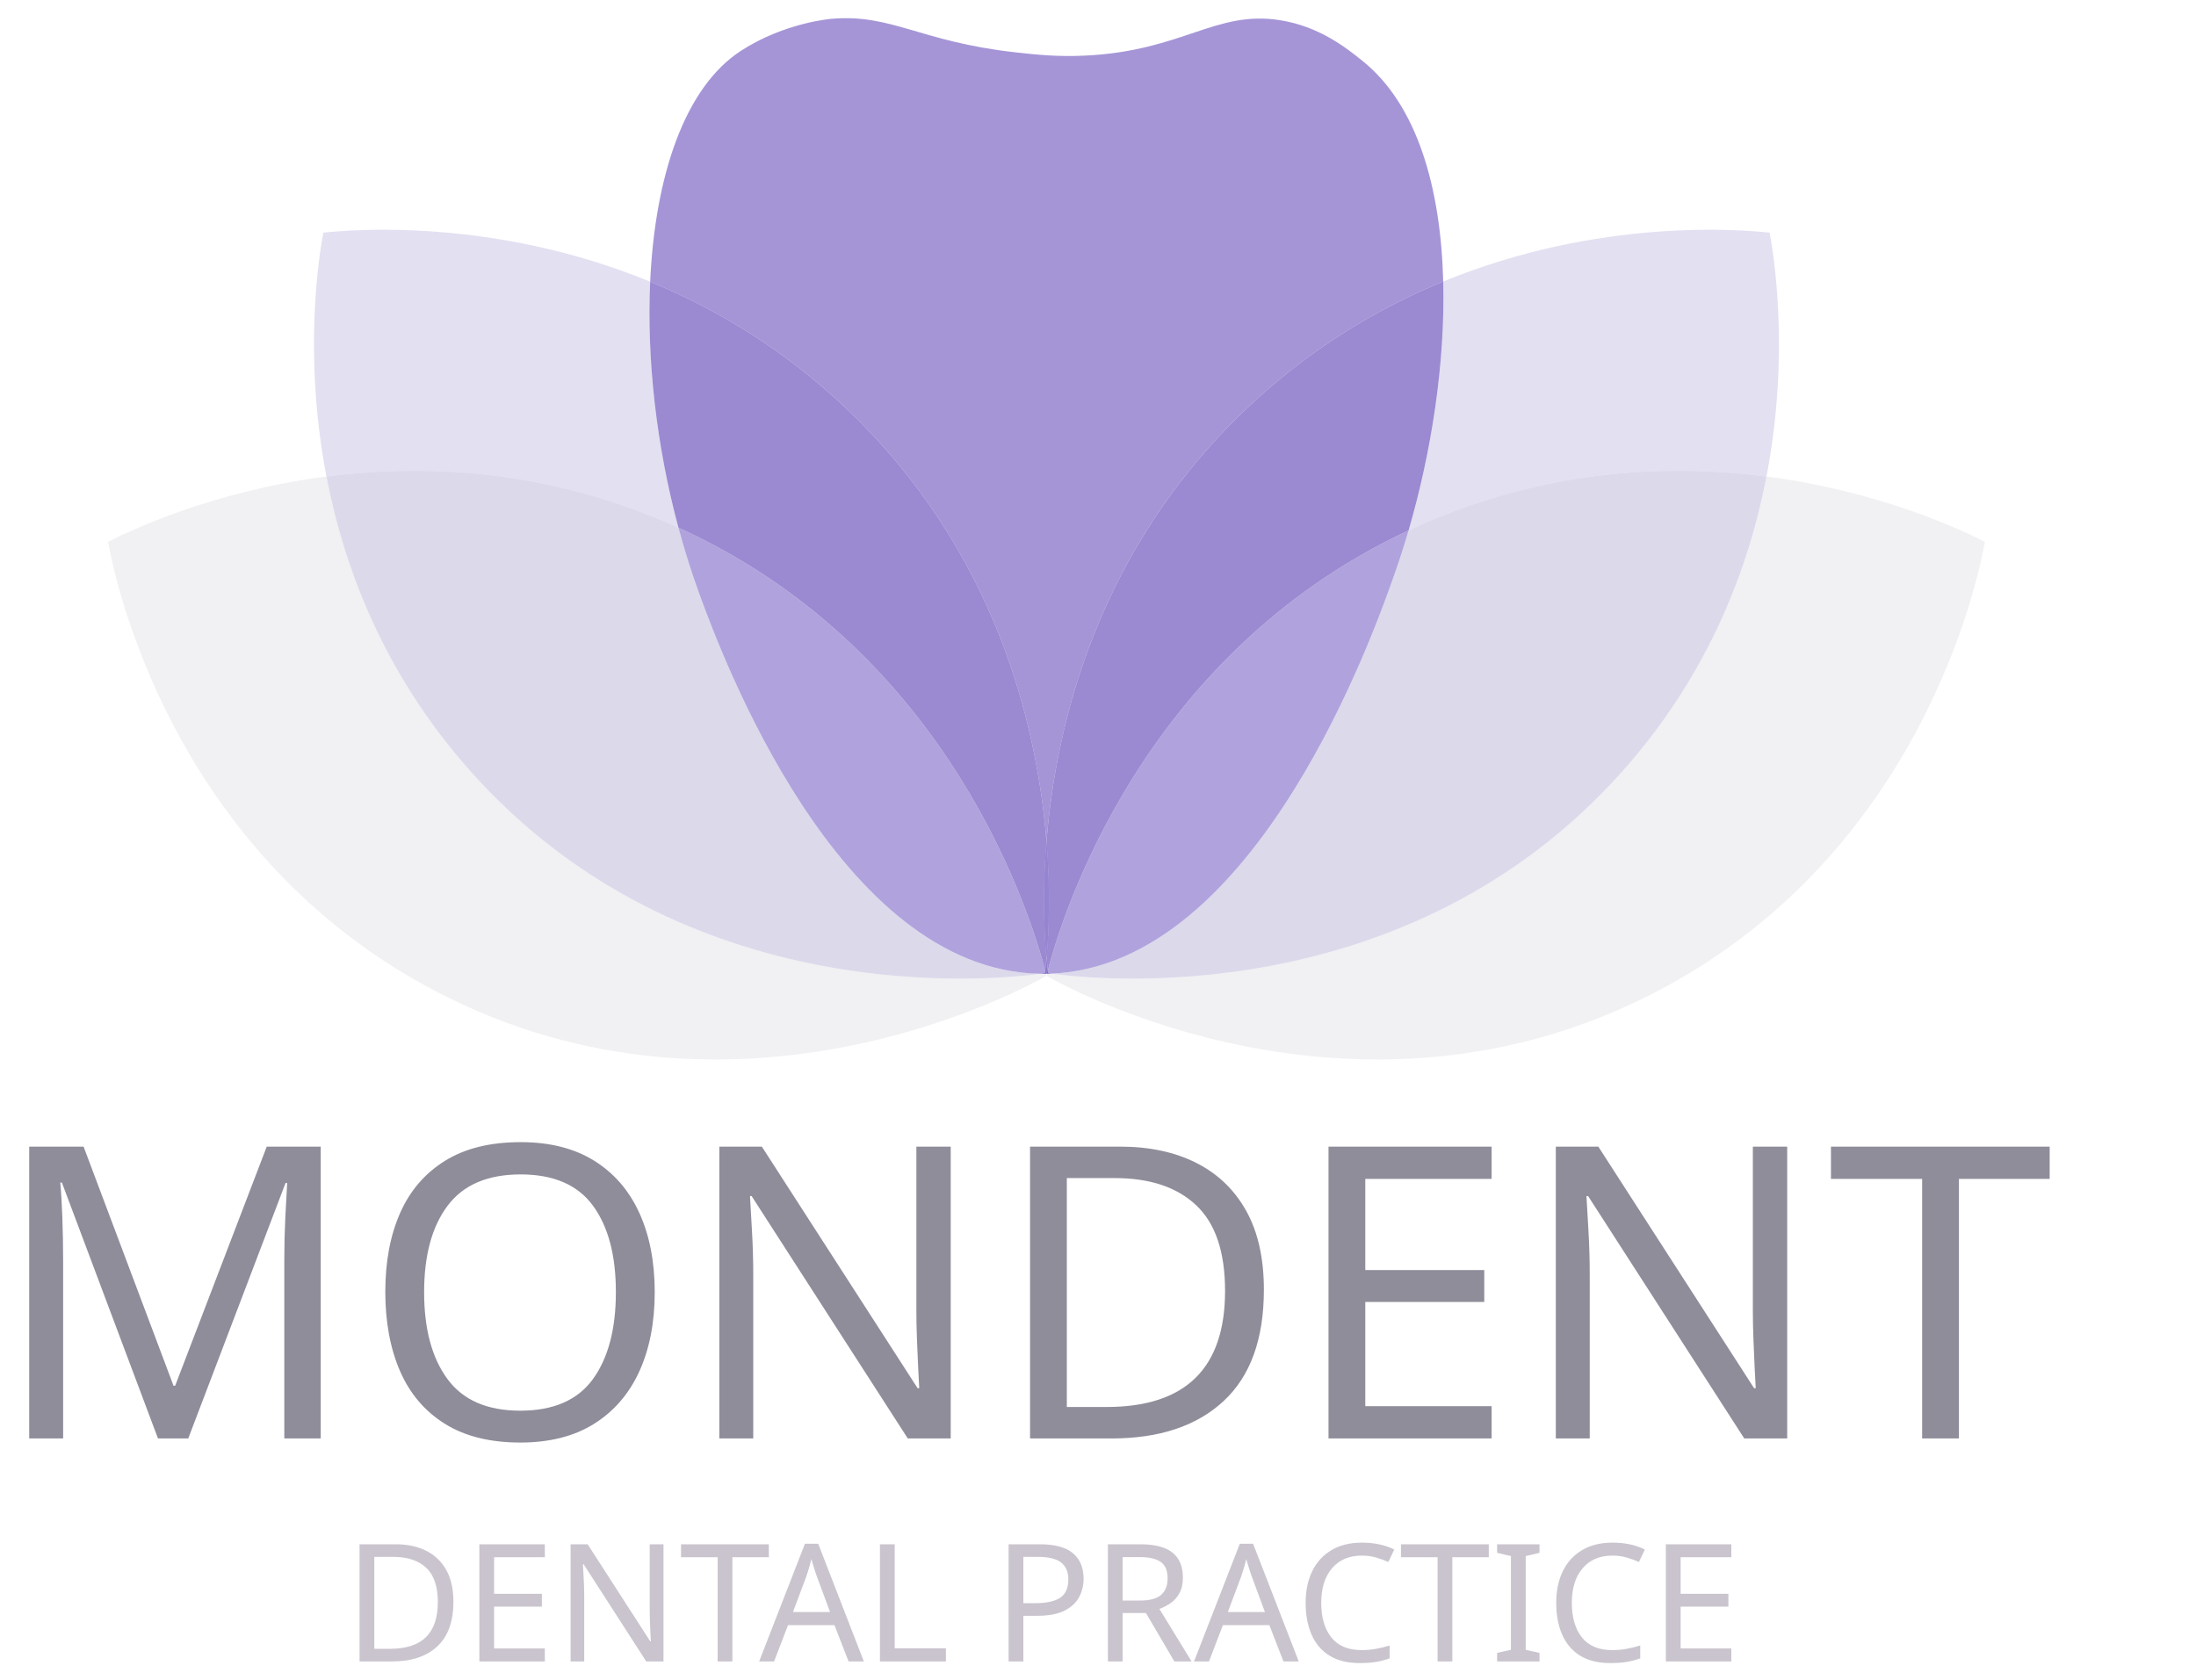
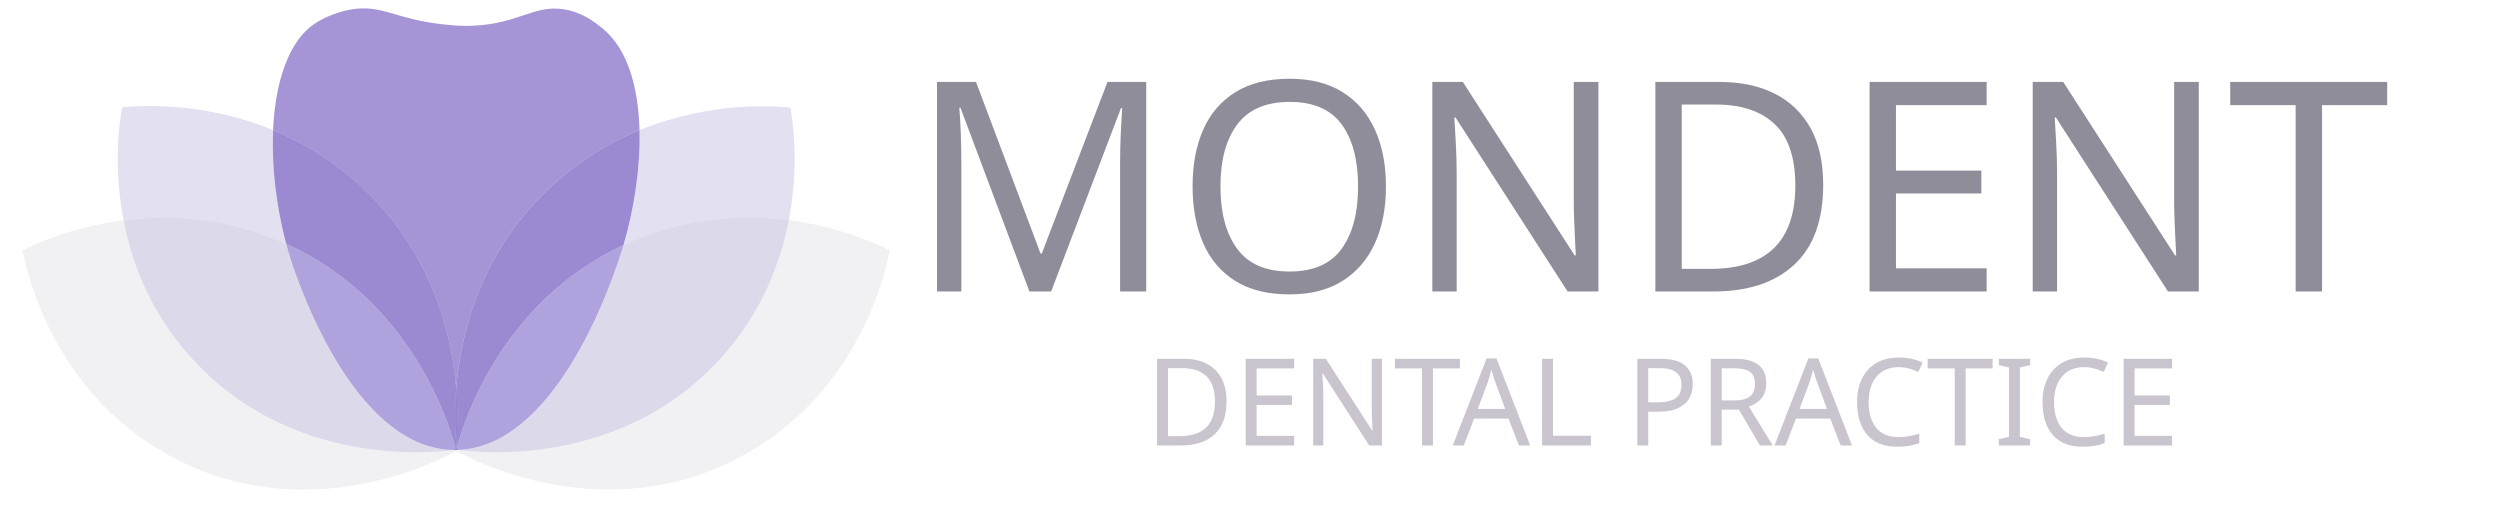
- <svg xmlns="http://www.w3.org/2000/svg" version="1.1" x="0px" y="0px" viewBox="0 0 1134.87 868.12" style="enable-background:new 0 0 1134.87 868.12;" xml:space="preserve">
+ <svg xmlns="http://www.w3.org/2000/svg" version="1.1" id="Layer_1" x="0px" y="0px" viewBox="0 0 2796.3 576" style="enable-background:new 0 0 2796.3 576;" xml:space="preserve">
  <style type="text/css">
- 	.st0{opacity:0.5;fill:#E4E1E6;}
- 	.st1{opacity:0.5;fill:#725AC1;}
- 	.st2{opacity:0.5;fill:#C5C2E3;}
- 	.st3{opacity:0.5;fill:#B9B4D8;}
- 	.st4{opacity:0.75;fill:#9584D1;}
- 	.st5{opacity:0.8;fill:#8E7BCD;}
- 	.st6{opacity:0.8;fill:#826CC6;}
- 	.st7{opacity:0.8;fill:#725AC1;}
- 	.st8{opacity:0.51;fill:#242038;}
+ 	.st0{opacity:0.5;fill:#E4E1E6;enable-background:new    ;}
+ 	.st1{opacity:0.5;fill:#725AC1;enable-background:new    ;}
+ 	.st2{opacity:0.5;fill:#C5C2E3;enable-background:new    ;}
+ 	.st3{opacity:0.5;fill:#B9B4D8;enable-background:new    ;}
+ 	.st4{opacity:0.75;fill:#9584D1;enable-background:new    ;}
+ 	.st5{opacity:0.8;fill:#8E7BCD;enable-background:new    ;}
+ 	.st6{opacity:0.8;fill:#826CC6;enable-background:new    ;}
+ 	.st7{opacity:0.8;fill:#725AC1;enable-background:new    ;}
+ 	.st8{opacity:0.51;fill:#242038;enable-background:new    ;}
	.st9{font-family:'Futura-Medium';}
- 	.st10{font-size:211.283px;}
+ 	.st10{font-size:328.226px;}
	.st11{fill:#CAC4CE;}
- 	.st12{font-size:84.81px;}
+ 	.st12{font-size:135.816px;}
</style>
-   <g id="Layer_1">
+   <g id="Layer_1_00000012461195315462567550000002222153664700255137_">
</g>
  <g id="Layer_3">
</g>
-   <g id="Layer_2">
-     <path class="st0" d="M540.81,504.4c-10.1,5.82-160.32,88.88-315.18,8.21C87.49,440.63,58.99,297.38,55.84,280.07   c10-5.07,52.79-25.95,112.88-33.76c9.14,47.64,29.96,102.21,73.92,151.79c111,125.21,271.71,108.45,295.07,105.24   c0.28,0.01,0.58,0.01,0.87,0.01c0.67,0,1.32,0,1.97-0.02C540.65,503.74,540.73,504.09,540.81,504.4z" />
-     <path class="st1" d="M540.55,503.33c-0.65,0.02-1.3,0.02-1.97,0.02c-0.29,0-0.59,0-0.87-0.01c1.01-0.15,1.77-0.26,2.25-0.34   c0.05-0.38,0.1-0.83,0.16-1.35C540.28,502.27,540.42,502.84,540.55,503.33z" />
-     <path class="st2" d="M350.61,272.75c-3.08-1.39-6.2-2.75-9.38-4.08c-63.37-26.44-123.66-28.73-172.51-22.36   c-12.38-64.37-3.48-116.13-1.62-126.05c14.26-1.49,87.84-7.98,168.9,25.35C334.19,185.5,339.17,230.19,350.61,272.75z" />
-     <path class="st3" d="M537.71,503.34c-23.36,3.21-184.07,19.97-295.07-105.24c-43.96-49.58-64.78-104.15-73.92-151.79   c48.85-6.37,109.14-4.08,172.51,22.36c3.18,1.33,6.3,2.69,9.38,4.08c3.19,11.88,6.88,23.58,11.06,34.97   C372.67,337.62,432.99,501.76,537.71,503.34z" />
-     <path class="st1" d="M540.81,495.08c-1.05-11.52-2.2-32.93,0-60.15C543,462.16,541.85,483.58,540.81,495.08z" />
-     <path class="st0" d="M1025.76,280.07c-3.13,17.31-31.65,160.56-169.79,232.54c-154.86,80.67-305.06-2.39-315.16-8.21   c0.07-0.31,0.16-0.66,0.26-1.07c0.78,0,1.55-0.03,2.32-0.07c0.01,0,0.01,0,0.02,0c21.44,3.04,183.73,20.99,295.55-105.16   c43.97-49.58,64.78-104.15,73.93-151.79C972.97,254.12,1015.76,275,1025.76,280.07z" />
-     <path class="st1" d="M543.39,503.26c-0.77,0.04-1.54,0.07-2.32,0.07c0.13-0.49,0.27-1.06,0.43-1.68c0.06,0.52,0.11,0.97,0.16,1.35   C542.05,503.06,542.64,503.15,543.39,503.26z" />
-     <path class="st2" d="M912.89,246.31c-48.85-6.37-109.14-4.08-172.51,22.36c-4.23,1.77-8.38,3.61-12.43,5.49   c11.88-40.78,18.97-86.79,17.89-128.64c80.96-33.22,154.42-26.75,168.67-25.26C916.37,130.18,925.27,181.94,912.89,246.31z" />
-     <path class="st1" d="M540.81,495.08c-1.05-11.52-2.2-32.93,0-60.15C543,462.16,541.85,483.58,540.81,495.08z" />
-     <path class="st3" d="M912.89,246.31c-9.15,47.64-29.96,102.21-73.93,151.79C727.14,524.25,564.85,506.3,543.41,503.26   c106.68-4.43,167.3-177.96,177.76-207.91c2.41-6.86,4.66-13.94,6.78-21.19c4.05-1.88,8.2-3.72,12.43-5.49   C803.75,242.23,864.04,239.94,912.89,246.31z" />
-     <path class="st4" d="M540.12,501.65c-0.06,0.52-0.11,0.97-0.16,1.35c-0.48,0.08-1.24,0.19-2.25,0.34   c-104.72-1.58-165.04-165.72-176.04-195.62c-4.18-11.39-7.87-23.09-11.06-34.97C492.06,336.96,533.46,475.92,540.12,501.65z" />
-     <path class="st4" d="M727.95,274.16c-2.12,7.25-4.37,14.33-6.78,21.19c-10.46,29.95-71.08,203.48-177.76,207.91   c-0.01,0-0.01,0-0.02,0c-0.75-0.11-1.34-0.2-1.73-0.26c-0.05-0.38-0.1-0.83-0.16-1.35C548.09,476.11,588.94,338.98,727.95,274.16z" />
-     <path class="st5" d="M745.84,145.52c-33.94,13.93-69.21,34.83-101.97,66.02c-76.64,72.92-98.18,162.62-103.06,223.39   c-4.89-60.76-26.43-150.45-103.07-223.39c-32.69-31.11-67.86-51.99-101.74-65.93c2.52-54.78,17.86-100.54,46.97-119.39   c22.77-14.73,46.91-16.51,46.91-16.51C460.8,7.1,475.47,21.51,524.32,27c10.95,1.22,21.81,2.45,36.59,1.74   c50.32-2.45,67.14-23.48,100.41-18.33c20.48,3.18,34.39,14.32,42.75,21.02C732.39,54.12,744.59,97.02,745.84,145.52z" />
-     <path class="st6" d="M540.81,495.08c-0.25,2.8-0.49,5-0.69,6.57c-6.66-25.73-48.06-164.69-189.51-228.9   c-11.44-42.56-16.42-87.25-14.61-127.14c33.88,13.94,69.05,34.82,101.74,65.93c76.64,72.94,98.18,162.63,103.07,223.39   C538.61,462.15,539.76,483.56,540.81,495.08z" />
-     <path class="st6" d="M727.95,274.16C588.94,338.98,548.09,476.11,541.5,501.65c-0.2-1.57-0.44-3.78-0.69-6.57   c1.04-11.5,2.19-32.92,0-60.15c4.88-60.77,26.42-150.47,103.06-223.39c32.76-31.19,68.03-52.09,101.97-66.02   C746.92,187.37,739.83,233.38,727.95,274.16z" />
-     <path class="st4" d="M540.81,495.08c-1.05-11.52-2.2-32.93,0-60.15C543,462.16,541.85,483.58,540.81,495.08z" />
-     <path class="st7" d="M543.39,503.26c-0.77,0.04-1.54,0.07-2.32,0.07c-0.17,0.01-0.35,0.01-0.52,0c-0.65,0.02-1.3,0.02-1.97,0.02   c-0.29,0-0.59,0-0.87-0.01c1.01-0.15,1.77-0.26,2.25-0.34c0.05-0.38,0.1-0.83,0.16-1.35c0.2-1.57,0.44-3.77,0.69-6.57   c0.25,2.79,0.49,5,0.69,6.57c0.06,0.52,0.11,0.97,0.16,1.35C542.05,503.06,542.64,503.15,543.39,503.26z" />
-     <text transform="matrix(1 0 0 1 -5.4018 743.5501)" class="st8 st9 st10">MONDENT</text>
-     <text transform="matrix(1 0 0 1 177.582 858.8032)" class="st11 st9 st12">DENTAL PRACTICE</text>
+   <g>
+     <path class="st0" d="M510.3,504.4c-10.1,5.8-160.3,88.9-315.2,8.2C56.9,440.6,28.4,297.3,25.3,280c10-5.1,52.8-25.9,112.9-33.8   c9.1,47.6,30,102.2,73.9,151.8c111,125.2,271.7,108.4,295.1,105.2c0.3,0,0.6,0,0.9,0c0.7,0,1.3,0,2,0   C510.1,503.7,510.2,504.1,510.3,504.4z" />
+     <path class="st1" d="M510,503.3c-0.7,0-1.3,0-2,0c-0.3,0-0.6,0-0.9,0c1-0.1,1.8-0.3,2.2-0.3c0-0.4,0.1-0.8,0.2-1.4   C509.7,502.2,509.9,502.8,510,503.3z" />
+     <path class="st2" d="M320.1,272.7c-3.1-1.4-6.2-2.8-9.4-4.1c-63.4-26.4-123.7-28.7-172.5-22.4c-12.4-64.4-3.5-116.1-1.6-126.1   c14.3-1.5,87.8-8,168.9,25.4C303.6,185.5,308.6,230.2,320.1,272.7z" />
+     <path class="st3" d="M507.2,503.3c-23.4,3.2-184.1,20-295.1-105.2c-44-49.6-64.8-104.1-73.9-151.8c48.8-6.4,109.1-4.1,172.5,22.4   c3.2,1.3,6.3,2.7,9.4,4.1c3.2,11.9,6.9,23.6,11.1,35C342.1,337.6,402.4,501.7,507.2,503.3z" />
+     <path class="st1" d="M510.3,495c-1-11.5-2.2-32.9,0-60.1C512.5,462.1,511.3,483.5,510.3,495z" />
+     <path class="st0" d="M995.2,280c-3.1,17.3-31.7,160.6-169.8,232.5c-154.9,80.7-305.1-2.4-315.2-8.2c0.1-0.3,0.2-0.7,0.3-1.1   c0.8,0,1.6,0,2.3-0.1c0,0,0,0,0,0c21.4,3,183.7,21,295.5-105.2c44-49.6,64.8-104.1,73.9-151.8C942.4,254.1,985.2,275,995.2,280z" />
+     <path class="st1" d="M512.8,503.2c-0.8,0-1.5,0.1-2.3,0.1c0.1-0.5,0.3-1.1,0.4-1.7c0.1,0.5,0.1,1,0.2,1.4   C511.5,503,512.1,503.1,512.8,503.2z" />
+     <path class="st2" d="M882.3,246.3c-48.8-6.4-109.1-4.1-172.5,22.4c-4.2,1.8-8.4,3.6-12.4,5.5c11.9-40.8,19-86.8,17.9-128.6   c81-33.2,154.4-26.8,168.7-25.3C885.8,130.1,894.7,181.9,882.3,246.3z" />
+     <path class="st1" d="M510.3,495c-1-11.5-2.2-32.9,0-60.1C512.5,462.1,511.3,483.5,510.3,495z" />
+     <path class="st3" d="M882.3,246.3c-9.2,47.6-30,102.2-73.9,151.8C696.6,524.2,534.3,506.3,512.9,503.2   c106.7-4.4,167.3-178,177.8-207.9c2.4-6.9,4.7-13.9,6.8-21.2c4-1.9,8.2-3.7,12.4-5.5C773.2,242.2,833.5,239.9,882.3,246.3z" />
+     <path class="st4" d="M509.6,501.6c-0.1,0.5-0.1,1-0.2,1.4c-0.5,0.1-1.2,0.2-2.2,0.3c-104.7-1.6-165-165.7-176-195.6   c-4.2-11.4-7.9-23.1-11.1-35C461.5,336.9,502.9,475.9,509.6,501.6z" />
+     <path class="st4" d="M697.4,274.1c-2.1,7.2-4.4,14.3-6.8,21.2c-10.5,30-71.1,203.5-177.8,207.9c0,0,0,0,0,0   c-0.8-0.1-1.3-0.2-1.7-0.3c0-0.4-0.1-0.8-0.2-1.4C517.5,476.1,558.4,338.9,697.4,274.1z" />
+     <path class="st5" d="M715.3,145.5c-33.9,13.9-69.2,34.8-102,66c-76.6,72.9-98.2,162.6-103.1,223.4   c-4.9-60.8-26.4-150.5-103.1-223.4c-32.7-31.1-67.9-52-101.7-65.9c2.5-54.8,17.9-100.5,47-119.4c22.8-14.7,46.9-16.5,46.9-16.5   c30.9-2.6,45.6,11.8,94.4,17.3c11,1.2,21.8,2.5,36.6,1.7c50.3-2.5,67.1-23.5,100.4-18.3c20.5,3.2,34.4,14.3,42.8,21   C701.8,54.1,714,97,715.3,145.5z" />
+     <path class="st6" d="M510.3,495c-0.2,2.8-0.5,5-0.7,6.6c-6.7-25.7-48.1-164.7-189.5-228.9c-11.4-42.6-16.4-87.2-14.6-127.1   c33.9,13.9,69,34.8,101.7,65.9c76.6,72.9,98.2,162.6,103.1,223.4C508.1,462.1,509.2,483.5,510.3,495z" />
+     <path class="st6" d="M697.4,274.1c-139,64.8-179.9,201.9-186.5,227.5c-0.2-1.6-0.4-3.8-0.7-6.6c1-11.5,2.2-32.9,0-60.1   c4.9-60.8,26.4-150.5,103.1-223.4c32.8-31.2,68-52.1,102-66C716.4,187.3,709.3,233.3,697.4,274.1z" />
+     <path class="st4" d="M510.3,495c-1-11.5-2.2-32.9,0-60.1C512.5,462.1,511.3,483.5,510.3,495z" />
+     <path class="st7" d="M512.8,503.2c-0.8,0-1.5,0.1-2.3,0.1c-0.2,0-0.3,0-0.5,0c-0.7,0-1.3,0-2,0c-0.3,0-0.6,0-0.9,0   c1-0.1,1.8-0.3,2.2-0.3c0-0.4,0.1-0.8,0.2-1.4c0.2-1.6,0.4-3.8,0.7-6.6c0.2,2.8,0.5,5,0.7,6.6c0.1,0.5,0.1,1,0.2,1.4   C511.5,503,512.1,503.1,512.8,503.2z" />
  </g>
+   <text transform="matrix(1 0 0 1 1016.208 326.0195)" class="st8 st9 st10">MONDENT</text>
+   <text transform="matrix(1 0 0 1 1281.037 498.2607)" class="st11 st9 st12">DENTAL PRACTICE</text>
</svg>
